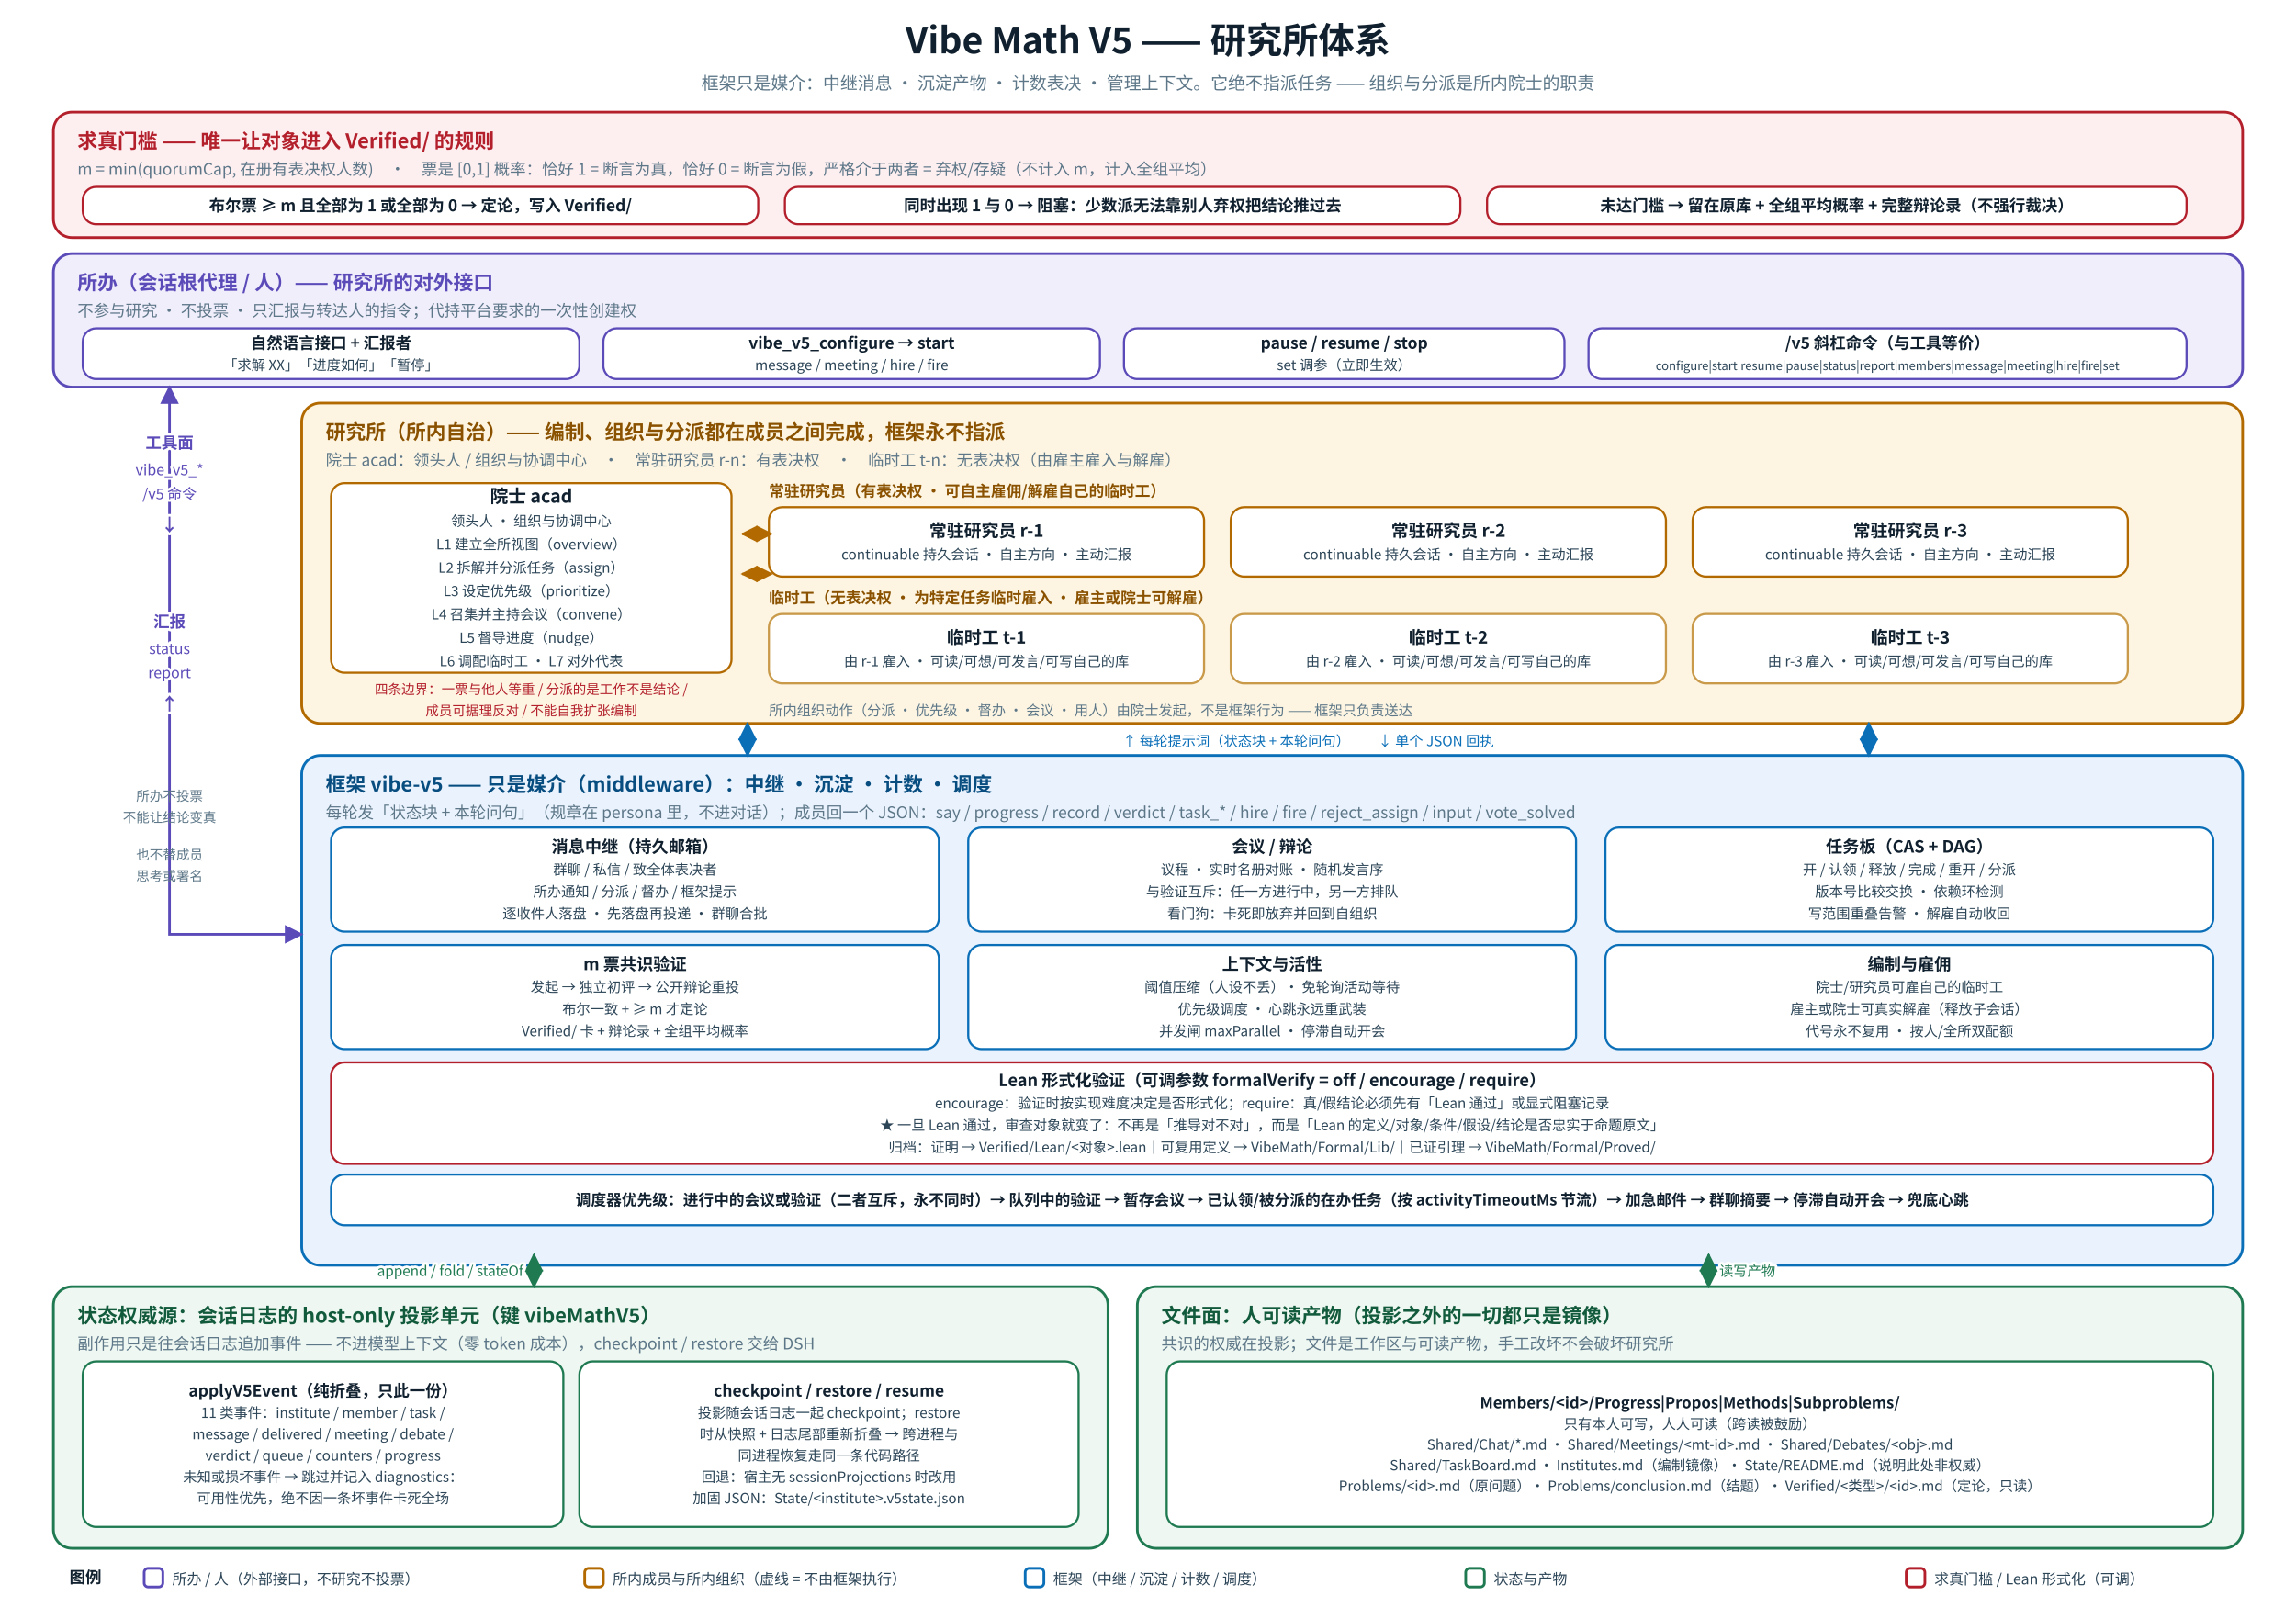
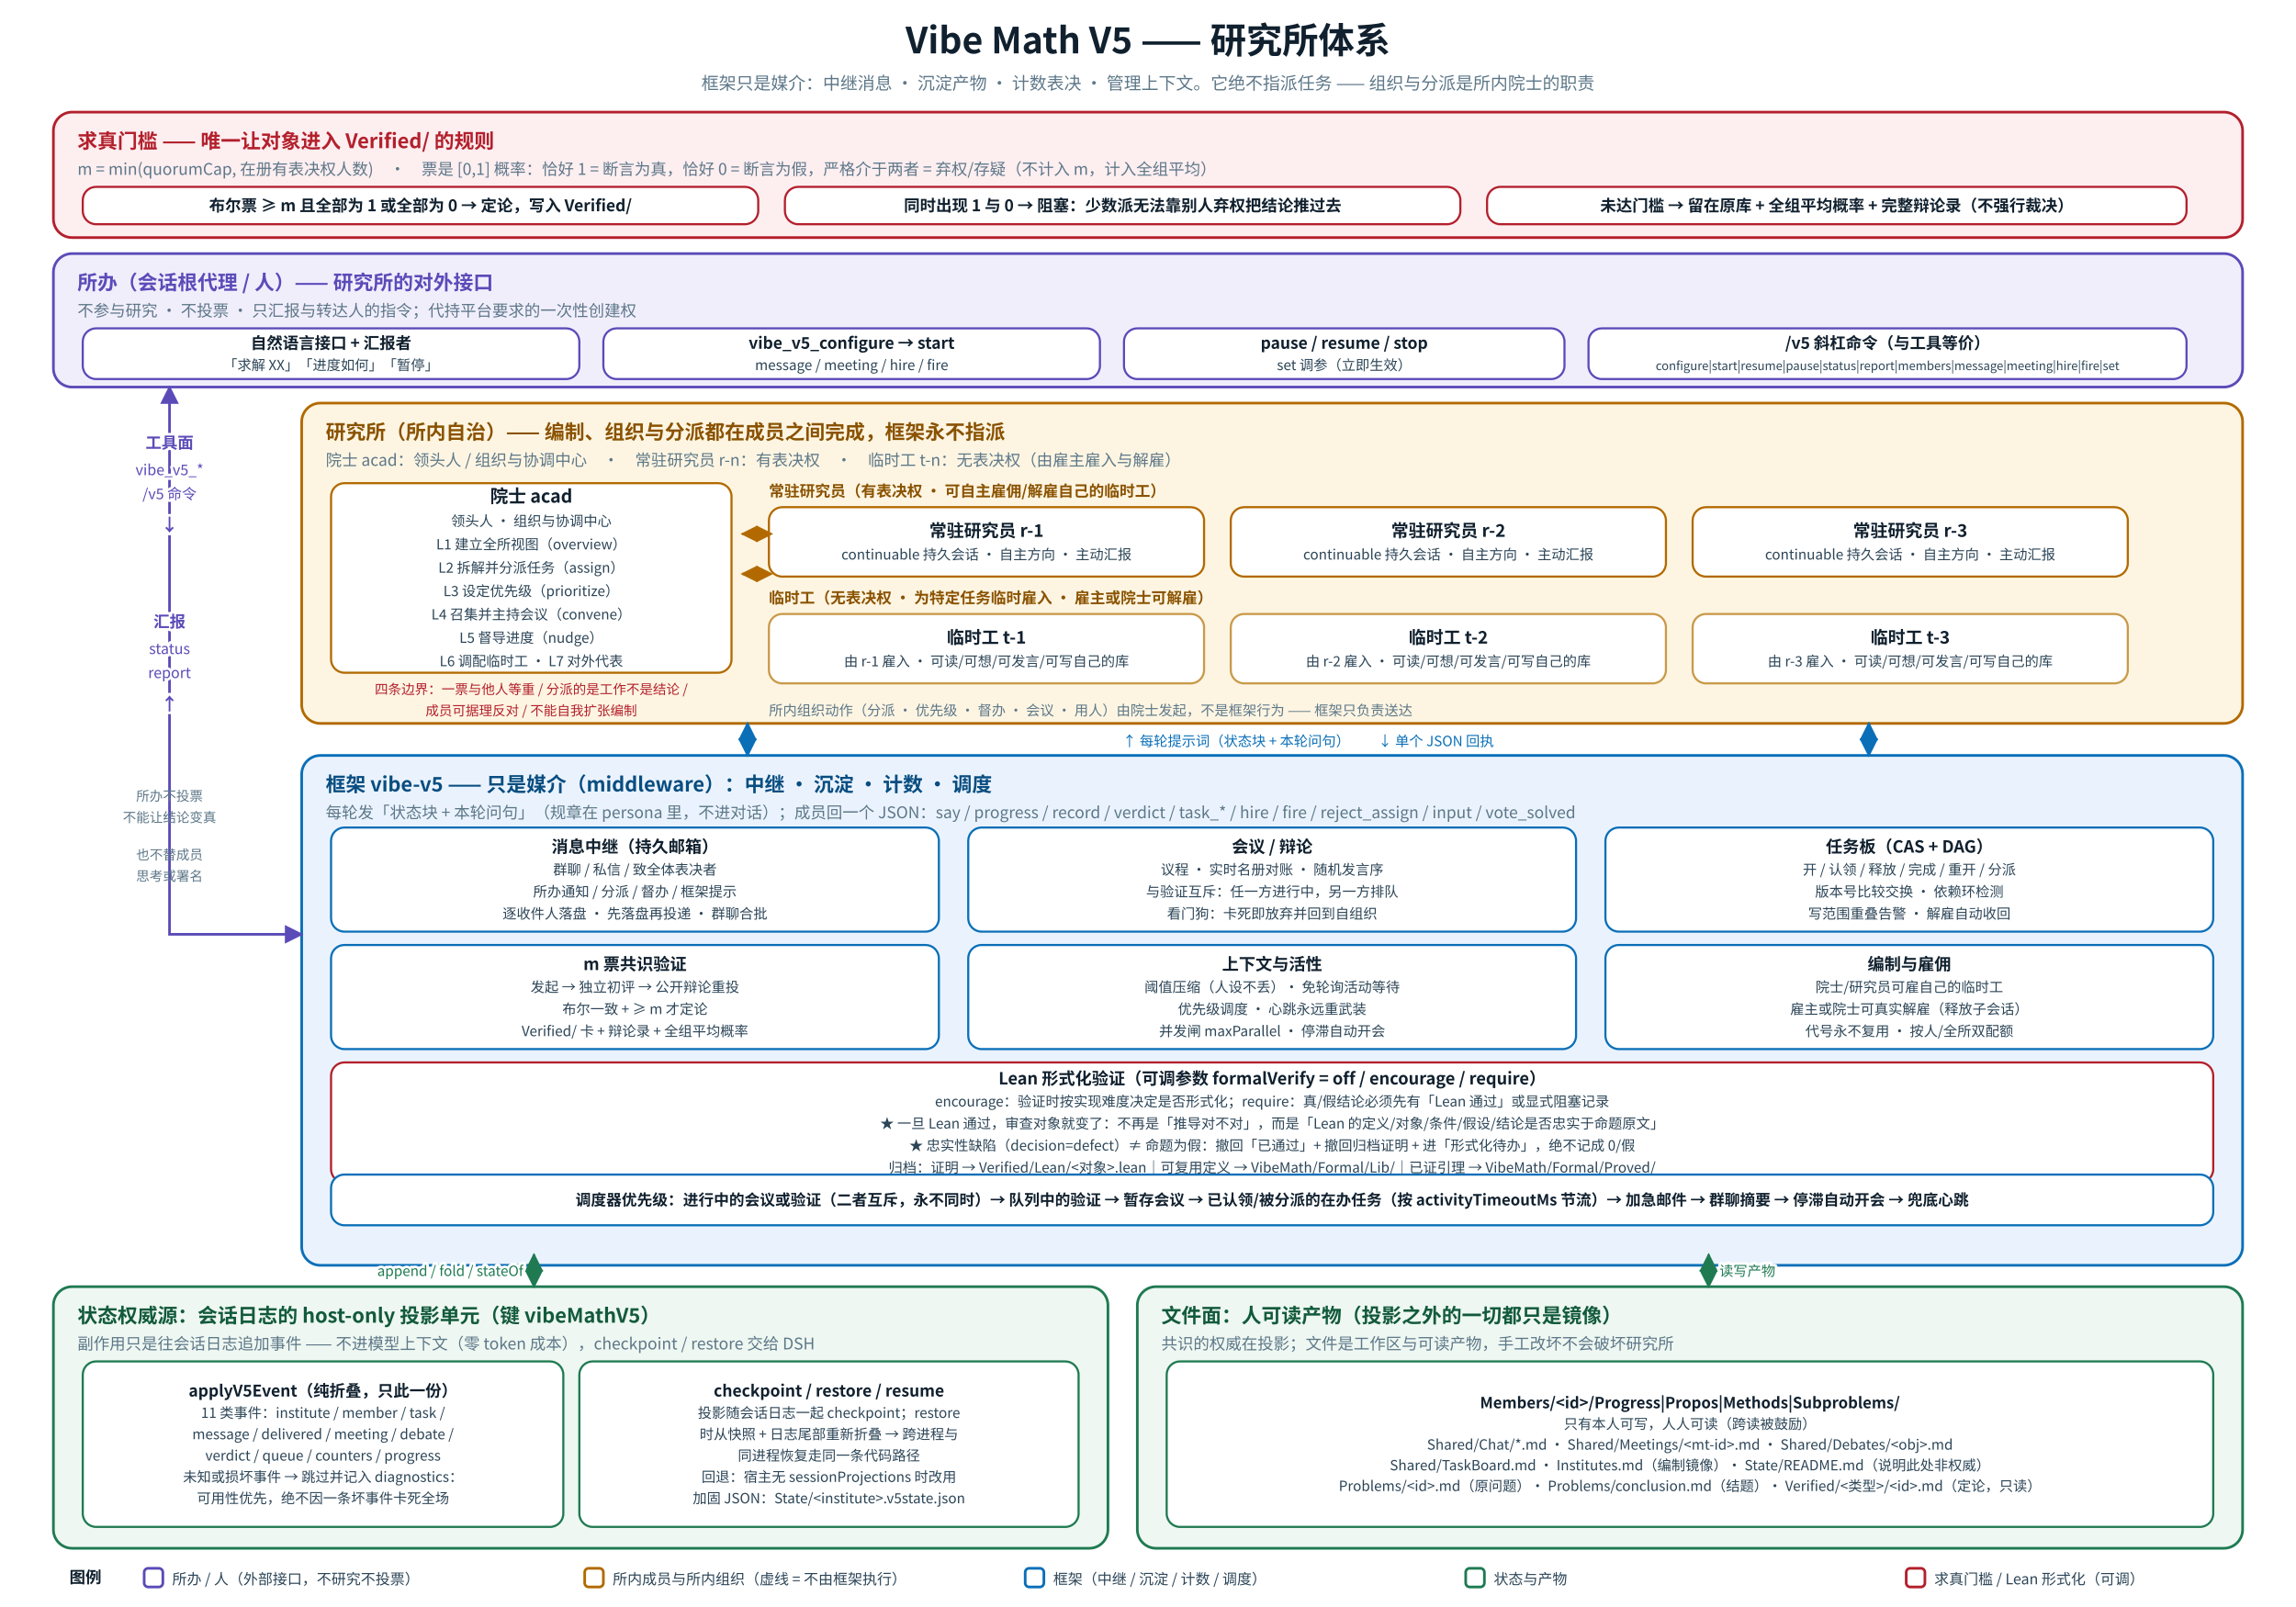
<svg xmlns="http://www.w3.org/2000/svg" viewBox="0 0 1720 1204" width="1720" height="1204" role="img" aria-label="Vibe Math V5 研究所架构图">
  <defs>
    <marker id="both" viewBox="0 0 10 10" refX="9" refY="5" markerWidth="7" markerHeight="7" orient="auto-start-reverse">
      <path d="M 0 0 L 10 5 L 0 10 z" fill="#7d93a3" />
    </marker>
    <marker id="bothHuman" viewBox="0 0 10 10" refX="9" refY="5" markerWidth="7" markerHeight="7" orient="auto-start-reverse">
      <path d="M 0 0 L 10 5 L 0 10 z" fill="#5b4bb8" />
    </marker>
    <marker id="bothFrame" viewBox="0 0 10 10" refX="9" refY="5" markerWidth="7" markerHeight="7" orient="auto-start-reverse">
      <path d="M 0 0 L 10 5 L 0 10 z" fill="#0b6fb8" />
    </marker>
    <marker id="bothData" viewBox="0 0 10 10" refX="9" refY="5" markerWidth="7" markerHeight="7" orient="auto-start-reverse">
      <path d="M 0 0 L 10 5 L 0 10 z" fill="#1f7a52" />
    </marker>
    <marker id="bothHouse" viewBox="0 0 10 10" refX="9" refY="5" markerWidth="7" markerHeight="7" orient="auto-start-reverse">
      <path d="M 0 0 L 10 5 L 0 10 z" fill="#b26a00" />
    </marker>
  </defs>
  <rect width="1720" height="1204" fill="#ffffff" />
  <g font-family="'Microsoft YaHei','PingFang SC','Hiragino Sans GB','Noto Sans CJK SC','Source Han Sans SC',sans-serif">
    <text x="860" y="40" font-size="27" font-weight="700" fill="#10202e" text-anchor="middle">Vibe Math V5 —— 研究所体系</text>
    <text x="860" y="67" font-size="13" font-weight="400" fill="#5d7788" text-anchor="middle">框架只是媒介：中继消息 · 沉淀产物 · 计数表决 · 管理上下文。它绝不指派任务 —— 组织与分派是所内院士的职责</text>
    <rect x="40" y="84" width="1640" height="94" rx="14" fill="#fdeef0" stroke="#b3202c" stroke-width="2" />
    <text x="58" y="111" font-size="15" font-weight="700" fill="#b3202c">求真门槛 —— 唯一让对象进入 Verified/ 的规则</text>
    <text x="58" y="131" font-size="12" fill="#5d7788">m = min(quorumCap, 在册有表决权人数)　·　票是 [0,1] 概率：恰好 1 = 断言为真，恰好 0 = 断言为假，严格介于两者 = 弃权/存疑（不计入 m，计入全组平均）</text>
    <rect x="62" y="140" width="506" height="28" rx="10" fill="#ffffff" stroke="#b3202c" stroke-width="1.6" />
    <text x="315" y="158.3" font-size="12" font-weight="700" fill="#10202e" text-anchor="middle">布尔票 ≥ m 且全部为 1 或全部为 0 → 定论，写入 Verified/</text>
    <rect x="588" y="140" width="506" height="28" rx="10" fill="#ffffff" stroke="#b3202c" stroke-width="1.6" />
    <text x="841" y="158.3" font-size="12" font-weight="700" fill="#10202e" text-anchor="middle">同时出现 1 与 0 → 阻塞：少数派无法靠别人弃权把结论推过去</text>
    <rect x="1114" y="140" width="524" height="28" rx="10" fill="#ffffff" stroke="#b3202c" stroke-width="1.6" />
    <text x="1376" y="158.3" font-size="12" font-weight="700" fill="#10202e" text-anchor="middle">未达门槛 → 留在原库 + 全组平均概率 + 完整辩论录（不强行裁决）</text>
    <rect x="40" y="190" width="1640" height="100" rx="14" fill="#f1eefc" stroke="#5b4bb8" stroke-width="2" />
    <text x="58" y="217" font-size="15" font-weight="700" fill="#5b4bb8">所办（会话根代理 / 人）—— 研究所的对外接口</text>
    <text x="58" y="237" font-size="12" fill="#5d7788">不参与研究 · 不投票 · 只汇报与转达人的指令；代持平台要求的一次性创建权</text>
    <rect x="62" y="246" width="372" height="38" rx="10" fill="#ffffff" stroke="#5b4bb8" stroke-width="1.6" />
    <text x="248" y="261.3" font-size="12" font-weight="700" fill="#10202e" text-anchor="middle">自然语言接口 + 汇报者</text>
    <text x="248" y="277.3" font-size="10.5" font-weight="400" fill="#2c4557" text-anchor="middle">「求解 XX」「进度如何」「暂停」</text>
    <rect x="452" y="246" width="372" height="38" rx="10" fill="#ffffff" stroke="#5b4bb8" stroke-width="1.6" />
    <text x="638" y="261.3" font-size="12" font-weight="700" fill="#10202e" text-anchor="middle">vibe_v5_configure → start</text>
    <text x="638" y="277.3" font-size="10.5" font-weight="400" fill="#2c4557" text-anchor="middle">message / meeting / hire / fire</text>
    <rect x="842" y="246" width="330" height="38" rx="10" fill="#ffffff" stroke="#5b4bb8" stroke-width="1.6" />
    <text x="1007" y="261.3" font-size="12" font-weight="700" fill="#10202e" text-anchor="middle">pause / resume / stop</text>
    <text x="1007" y="277.3" font-size="10.5" font-weight="400" fill="#2c4557" text-anchor="middle">set 调参（立即生效）</text>
    <rect x="1190" y="246" width="448" height="38" rx="10" fill="#ffffff" stroke="#5b4bb8" stroke-width="1.6" />
    <text x="1414" y="261.3" font-size="12" font-weight="700" fill="#10202e" text-anchor="middle">/v5 斜杠命令（与工具等价）</text>
    <text x="1414" y="277.3" font-size="9" font-weight="400" fill="#2c4557" text-anchor="middle">configure|start|resume|pause|status|report|members|message|meeting|hire|fire|set</text>
    <rect x="226" y="302" width="1454" height="240" rx="14" fill="#fdf5e2" stroke="#b26a00" stroke-width="2" />
    <text x="244" y="329" font-size="15" font-weight="700" fill="#8a5200">研究所（所内自治）—— 编制、组织与分派都在成员之间完成，框架永不指派</text>
    <text x="244" y="349" font-size="12" fill="#5d7788">院士 acad：领头人 / 组织与协调中心　·　常驻研究员 r-n：有表决权　·　临时工 t-n：无表决权（由雇主雇入与解雇）</text>
    <rect x="248" y="362" width="300" height="142" rx="10" fill="#ffffff" stroke="#b26a00" stroke-width="1.6" />
    <text x="398" y="376.6" font-size="13.5" font-weight="700" fill="#10202e" text-anchor="middle">院士 acad</text>
    <text x="398" y="394.1" font-size="10.5" font-weight="400" fill="#2c4557" text-anchor="middle">领头人 · 组织与协调中心</text>
    <text x="398" y="411.6" font-size="10.5" font-weight="400" fill="#2c4557" text-anchor="middle">L1 建立全所视图（overview）</text>
    <text x="398" y="429.1" font-size="10.5" font-weight="400" fill="#2c4557" text-anchor="middle">L2 拆解并分派任务（assign）</text>
    <text x="398" y="446.6" font-size="10.5" font-weight="400" fill="#2c4557" text-anchor="middle">L3 设定优先级（prioritize）</text>
    <text x="398" y="464.1" font-size="10.5" font-weight="400" fill="#2c4557" text-anchor="middle">L4 召集并主持会议（convene）</text>
    <text x="398" y="481.6" font-size="10.5" font-weight="400" fill="#2c4557" text-anchor="middle">L5 督导进度（nudge）</text>
    <text x="398" y="499.1" font-size="10.5" font-weight="400" fill="#2c4557" text-anchor="middle">L6 调配临时工 · L7 对外代表</text>
    <text x="398" y="520" font-size="10" font-weight="400" fill="#b3202c" text-anchor="middle">四条边界：一票与他人等重 / 分派的是工作不是结论 /</text>
    <text x="398" y="536" font-size="10" font-weight="400" fill="#b3202c" text-anchor="middle">成员可据理反对 / 不能自我扩张编制</text>
    <text x="576" y="372" font-size="11.5" font-weight="700" fill="#8a5200" text-anchor="start">常驻研究员（有表决权 · 可自主雇佣/解雇自己的临时工）</text>
    <rect x="576" y="380" width="326" height="52" rx="10" fill="#ffffff" stroke="#b26a00" stroke-width="1.6" />
    <text x="739" y="402.2" font-size="13" font-weight="700" fill="#10202e" text-anchor="middle">常驻研究员 r-1</text>
    <text x="739" y="419.2" font-size="10.5" font-weight="400" fill="#2c4557" text-anchor="middle">continuable 持久会话 · 自主方向 · 主动汇报</text>
    <rect x="922" y="380" width="326" height="52" rx="10" fill="#ffffff" stroke="#b26a00" stroke-width="1.6" />
    <text x="1085" y="402.2" font-size="13" font-weight="700" fill="#10202e" text-anchor="middle">常驻研究员 r-2</text>
    <text x="1085" y="419.2" font-size="10.5" font-weight="400" fill="#2c4557" text-anchor="middle">continuable 持久会话 · 自主方向 · 主动汇报</text>
    <rect x="1268" y="380" width="326" height="52" rx="10" fill="#ffffff" stroke="#b26a00" stroke-width="1.6" />
    <text x="1431" y="402.2" font-size="13" font-weight="700" fill="#10202e" text-anchor="middle">常驻研究员 r-3</text>
    <text x="1431" y="419.2" font-size="10.5" font-weight="400" fill="#2c4557" text-anchor="middle">continuable 持久会话 · 自主方向 · 主动汇报</text>
    <text x="576" y="452" font-size="11.5" font-weight="700" fill="#8a5200" text-anchor="start">临时工（无表决权 · 为特定任务临时雇入 · 雇主或院士可解雇）</text>
    <rect x="576" y="460" width="326" height="52" rx="10" fill="#ffffff" stroke="#c99a4a" stroke-width="1.6" />
    <text x="739" y="482.2" font-size="13" font-weight="700" fill="#10202e" text-anchor="middle">临时工 t-1</text>
    <text x="739" y="499.2" font-size="10.5" font-weight="400" fill="#2c4557" text-anchor="middle">由 r-1 雇入 · 可读/可想/可发言/可写自己的库</text>
    <rect x="922" y="460" width="326" height="52" rx="10" fill="#ffffff" stroke="#c99a4a" stroke-width="1.6" />
    <text x="1085" y="482.2" font-size="13" font-weight="700" fill="#10202e" text-anchor="middle">临时工 t-2</text>
    <text x="1085" y="499.2" font-size="10.5" font-weight="400" fill="#2c4557" text-anchor="middle">由 r-2 雇入 · 可读/可想/可发言/可写自己的库</text>
    <rect x="1268" y="460" width="326" height="52" rx="10" fill="#ffffff" stroke="#c99a4a" stroke-width="1.6" />
    <text x="1431" y="482.2" font-size="13" font-weight="700" fill="#10202e" text-anchor="middle">临时工 t-3</text>
    <text x="1431" y="499.2" font-size="10.5" font-weight="400" fill="#2c4557" text-anchor="middle">由 r-3 雇入 · 可读/可想/可发言/可写自己的库</text>
    <text x="576" y="536" font-size="10.5" font-weight="400" fill="#5d7788" text-anchor="start">所内组织动作（分派 · 优先级 · 督办 · 会议 · 用人）由院士发起，不是框架行为 —— 框架只负责送达</text>
    <rect x="226" y="566" width="1454" height="382" rx="14" fill="#eaf3fd" stroke="#0b6fb8" stroke-width="2" />
    <text x="244" y="593" font-size="15" font-weight="700" fill="#084d80">框架 vibe-v5 —— 只是媒介（middleware）：中继 · 沉淀 · 计数 · 调度</text>
    <text x="244" y="613" font-size="12" fill="#5d7788">每轮发「状态块 + 本轮问句」（规章在 persona 里，不进对话）；成员回一个 JSON：say / progress / record / verdict / task_* / hire / fire / reject_assign / input / vote_solved</text>
    <rect x="248" y="620" width="455.333" height="78" rx="10" fill="#ffffff" stroke="#0b6fb8" stroke-width="1.6" />
    <text x="475.667" y="638.8" font-size="12.5" font-weight="700" fill="#10202e" text-anchor="middle">消息中继（持久邮箱）</text>
    <text x="475.667" y="655.3" font-size="10.5" font-weight="400" fill="#2c4557" text-anchor="middle">群聊 / 私信 / 致全体表决者</text>
    <text x="475.667" y="671.8" font-size="10.5" font-weight="400" fill="#2c4557" text-anchor="middle">所办通知 / 分派 / 督办 / 框架提示</text>
    <text x="475.667" y="688.3" font-size="10.5" font-weight="400" fill="#2c4557" text-anchor="middle">逐收件人落盘 · 先落盘再投递 · 群聊合批</text>
    <rect x="725.333" y="620" width="455.333" height="78" rx="10" fill="#ffffff" stroke="#0b6fb8" stroke-width="1.6" />
    <text x="953" y="638.8" font-size="12.5" font-weight="700" fill="#10202e" text-anchor="middle">会议 / 辩论</text>
    <text x="953" y="655.3" font-size="10.5" font-weight="400" fill="#2c4557" text-anchor="middle">议程 · 实时名册对账 · 随机发言序</text>
    <text x="953" y="671.8" font-size="10.5" font-weight="400" fill="#2c4557" text-anchor="middle">与验证互斥：任一方进行中，另一方排队</text>
    <text x="953" y="688.3" font-size="10.5" font-weight="400" fill="#2c4557" text-anchor="middle">看门狗：卡死即放弃并回到自组织</text>
    <rect x="1202.667" y="620" width="455.333" height="78" rx="10" fill="#ffffff" stroke="#0b6fb8" stroke-width="1.6" />
    <text x="1430.333" y="638.8" font-size="12.5" font-weight="700" fill="#10202e" text-anchor="middle">任务板（CAS + DAG）</text>
    <text x="1430.333" y="655.3" font-size="10.5" font-weight="400" fill="#2c4557" text-anchor="middle">开 / 认领 / 释放 / 完成 / 重开 / 分派</text>
    <text x="1430.333" y="671.8" font-size="10.5" font-weight="400" fill="#2c4557" text-anchor="middle">版本号比较交换 · 依赖环检测</text>
    <text x="1430.333" y="688.3" font-size="10.5" font-weight="400" fill="#2c4557" text-anchor="middle">写范围重叠告警 · 解雇自动收回</text>
    <rect x="248" y="708" width="455.333" height="78" rx="10" fill="#ffffff" stroke="#0b6fb8" stroke-width="1.6" />
    <text x="475.667" y="726.8" font-size="12.5" font-weight="700" fill="#10202e" text-anchor="middle">m 票共识验证</text>
    <text x="475.667" y="743.3" font-size="10.5" font-weight="400" fill="#2c4557" text-anchor="middle">发起 → 独立初评 → 公开辩论重投</text>
    <text x="475.667" y="759.8" font-size="10.5" font-weight="400" fill="#2c4557" text-anchor="middle">布尔一致 + ≥ m 才定论</text>
    <text x="475.667" y="776.3" font-size="10.5" font-weight="400" fill="#2c4557" text-anchor="middle">Verified/ 卡 + 辩论录 + 全组平均概率</text>
    <rect x="725.333" y="708" width="455.333" height="78" rx="10" fill="#ffffff" stroke="#0b6fb8" stroke-width="1.6" />
    <text x="953" y="726.8" font-size="12.5" font-weight="700" fill="#10202e" text-anchor="middle">上下文与活性</text>
    <text x="953" y="743.3" font-size="10.5" font-weight="400" fill="#2c4557" text-anchor="middle">阈值压缩（人设不丢）· 免轮询活动等待</text>
    <text x="953" y="759.8" font-size="10.5" font-weight="400" fill="#2c4557" text-anchor="middle">优先级调度 · 心跳永远重武装</text>
    <text x="953" y="776.3" font-size="10.5" font-weight="400" fill="#2c4557" text-anchor="middle">并发闸 maxParallel · 停滞自动开会</text>
    <rect x="1202.667" y="708" width="455.333" height="78" rx="10" fill="#ffffff" stroke="#0b6fb8" stroke-width="1.6" />
    <text x="1430.333" y="726.8" font-size="12.5" font-weight="700" fill="#10202e" text-anchor="middle">编制与雇佣</text>
    <text x="1430.333" y="743.3" font-size="10.5" font-weight="400" fill="#2c4557" text-anchor="middle">院士/研究员可雇自己的临时工</text>
    <text x="1430.333" y="759.8" font-size="10.5" font-weight="400" fill="#2c4557" text-anchor="middle">雇主或院士可真实解雇（释放子会话）</text>
    <text x="1430.333" y="776.3" font-size="10.5" font-weight="400" fill="#2c4557" text-anchor="middle">代号永不复用 · 按人/全所双配额</text>
-     <rect x="248" y="796" width="1410" height="76" rx="10" fill="#ffffff" stroke="#b3202c" stroke-width="1.6" />
-     <text x="953" y="813.8" font-size="12.5" font-weight="700" fill="#10202e" text-anchor="middle">Lean 形式化验证（可调参数 formalVerify = off / encourage / require）</text>
-     <text x="953" y="830.3" font-size="10.5" font-weight="400" fill="#2c4557" text-anchor="middle">encourage：验证时按实现难度决定是否形式化；require：真/假结论必须先有「Lean 通过」或显式阻塞记录</text>
-     <text x="953" y="846.8" font-size="10.5" font-weight="400" fill="#2c4557" text-anchor="middle">★ 一旦 Lean 通过，审查对象就变了：不再是「推导对不对」，而是「Lean 的定义/对象/条件/假设/结论是否忠实于命题原文」</text>
-     <text x="953" y="863.3" font-size="10.5" font-weight="400" fill="#2c4557" text-anchor="middle">归档：证明 → Verified/Lean/&lt;对象&gt;.lean｜可复用定义 → VibeMath/Formal/Lib/｜已证引理 → VibeMath/Formal/Proved/</text>
+     <rect x="248" y="796" width="1410" height="90" rx="10" fill="#ffffff" stroke="#b3202c" stroke-width="1.6" />
+     <text x="953" y="812.5" font-size="12.5" font-weight="700" fill="#10202e" text-anchor="middle">Lean 形式化验证（可调参数 formalVerify = off / encourage / require）</text>
+     <text x="953" y="829.0" font-size="10.5" font-weight="400" fill="#2c4557" text-anchor="middle">encourage：验证时按实现难度决定是否形式化；require：真/假结论必须先有「Lean 通过」或显式阻塞记录</text>
+     <text x="953" y="845.5" font-size="10.5" font-weight="400" fill="#2c4557" text-anchor="middle">★ 一旦 Lean 通过，审查对象就变了：不再是「推导对不对」，而是「Lean 的定义/对象/条件/假设/结论是否忠实于命题原文」</text>
+     <text x="953" y="862.0" font-size="10.5" font-weight="400" fill="#2c4557" text-anchor="middle">★ 忠实性缺陷（decision=defect）≠ 命题为假：撤回「已通过」+ 撤回归档证明 + 进「形式化待办」，绝不记成 0/假</text>
+     <text x="953" y="878.5" font-size="10.5" font-weight="400" fill="#2c4557" text-anchor="middle">归档：证明 → Verified/Lean/&lt;对象&gt;.lean｜可复用定义 → VibeMath/Formal/Lib/｜已证引理 → VibeMath/Formal/Proved/</text>
    <rect x="248" y="880" width="1410" height="38" rx="10" fill="#ffffff" stroke="#0b6fb8" stroke-width="1.6" />
    <text x="953" y="903.1" font-size="11.5" font-weight="700" fill="#10202e" text-anchor="middle">调度器优先级：进行中的会议或验证（二者互斥，永不同时）→ 队列中的验证 → 暂存会议 → 已认领/被分派的在办任务（按 activityTimeoutMs 节流）→ 加急邮件 → 群聊摘要 → 停滞自动开会 → 兜底心跳</text>
    <rect x="40" y="964" width="790" height="196" rx="14" fill="#eef7f1" stroke="#1f7a52" stroke-width="2" />
    <text x="58" y="991" font-size="15" font-weight="700" fill="#125a3c">状态权威源：会话日志的 host-only 投影单元（键 vibeMathV5）</text>
    <text x="58" y="1011" font-size="12" fill="#5d7788">副作用只是往会话日志追加事件 —— 不进模型上下文（零 token 成本），checkpoint / restore 交给 DSH</text>
    <rect x="62" y="1020" width="360" height="124" rx="10" fill="#ffffff" stroke="#1f7a52" stroke-width="1.6" />
    <text x="242" y="1046.3" font-size="12" font-weight="700" fill="#10202e" text-anchor="middle">applyV5Event（纯折叠，只此一份）</text>
    <text x="242" y="1062.3" font-size="10.5" font-weight="400" fill="#2c4557" text-anchor="middle">11 类事件：institute / member / task /</text>
    <text x="242" y="1078.3" font-size="10.5" font-weight="400" fill="#2c4557" text-anchor="middle">message / delivered / meeting / debate /</text>
    <text x="242" y="1094.3" font-size="10.5" font-weight="400" fill="#2c4557" text-anchor="middle">verdict / queue / counters / progress</text>
    <text x="242" y="1110.3" font-size="10.5" font-weight="400" fill="#2c4557" text-anchor="middle">未知或损坏事件 → 跳过并记入 diagnostics：</text>
    <text x="242" y="1126.3" font-size="10.5" font-weight="400" fill="#2c4557" text-anchor="middle">可用性优先，绝不因一条坏事件卡死全场</text>
    <rect x="434" y="1020" width="374" height="124" rx="10" fill="#ffffff" stroke="#1f7a52" stroke-width="1.6" />
    <text x="621" y="1046.3" font-size="12" font-weight="700" fill="#10202e" text-anchor="middle">checkpoint / restore / resume</text>
    <text x="621" y="1062.3" font-size="10.5" font-weight="400" fill="#2c4557" text-anchor="middle">投影随会话日志一起 checkpoint；restore</text>
    <text x="621" y="1078.3" font-size="10.5" font-weight="400" fill="#2c4557" text-anchor="middle">时从快照 + 日志尾部重新折叠 → 跨进程与</text>
    <text x="621" y="1094.3" font-size="10.5" font-weight="400" fill="#2c4557" text-anchor="middle">同进程恢复走同一条代码路径</text>
    <text x="621" y="1110.3" font-size="10.5" font-weight="400" fill="#2c4557" text-anchor="middle">回退：宿主无 sessionProjections 时改用</text>
    <text x="621" y="1126.3" font-size="10.5" font-weight="400" fill="#2c4557" text-anchor="middle">加固 JSON：State/&lt;institute&gt;.v5state.json</text>
    <rect x="852" y="964" width="828" height="196" rx="14" fill="#eef7f1" stroke="#1f7a52" stroke-width="2" />
    <text x="870" y="991" font-size="15" font-weight="700" fill="#125a3c">文件面：人可读产物（投影之外的一切都只是镜像）</text>
    <text x="870" y="1011" font-size="12" fill="#5d7788">共识的权威在投影；文件是工作区与可读产物，手工改坏不会破坏研究所</text>
    <rect x="874" y="1020" width="784" height="124" rx="10" fill="#ffffff" stroke="#1f7a52" stroke-width="1.6" />
    <text x="1266" y="1055.1" font-size="11.5" font-weight="700" fill="#10202e" text-anchor="middle">Members/&lt;id&gt;/Progress|Propos|Methods|Subproblems/</text>
    <text x="1266" y="1070.6" font-size="10.5" font-weight="400" fill="#2c4557" text-anchor="middle">只有本人可写，人人可读（跨读被鼓励）</text>
    <text x="1266" y="1086.1" font-size="10.5" font-weight="400" fill="#2c4557" text-anchor="middle">Shared/Chat/*.md · Shared/Meetings/&lt;mt-id&gt;.md · Shared/Debates/&lt;obj&gt;.md</text>
    <text x="1266" y="1101.6" font-size="10.5" font-weight="400" fill="#2c4557" text-anchor="middle">Shared/TaskBoard.md · Institutes.md（编制镜像）· State/README.md（说明此处非权威）</text>
    <text x="1266" y="1117.1" font-size="10.5" font-weight="400" fill="#2c4557" text-anchor="middle">Problems/&lt;id&gt;.md（原问题）· Problems/conclusion.md（结题）· Verified/&lt;类型&gt;/&lt;id&gt;.md（定论，只读）</text>
    <path d="M 127 290 L 127 700 L 226 700" fill="none" stroke="#5b4bb8" stroke-width="2" marker-start="url(#bothHuman)" marker-end="url(#bothHuman)" />
    <text x="127" y="336" font-size="12" font-weight="700" fill="#5b4bb8" text-anchor="middle" paint-order="stroke" stroke="#ffffff" stroke-width="4" stroke-linejoin="round">工具面</text>
    <text x="127" y="356" font-size="11" font-weight="400" fill="#5b4bb8" text-anchor="middle" paint-order="stroke" stroke="#ffffff" stroke-width="4" stroke-linejoin="round">vibe_v5_*</text>
    <text x="127" y="374" font-size="11" font-weight="400" fill="#5b4bb8" text-anchor="middle" paint-order="stroke" stroke="#ffffff" stroke-width="4" stroke-linejoin="round">/v5 命令</text>
    <text x="127" y="398" font-size="13" font-weight="700" fill="#5b4bb8" text-anchor="middle" paint-order="stroke" stroke="#ffffff" stroke-width="4" stroke-linejoin="round">↓</text>
    <text x="127" y="470" font-size="12" font-weight="700" fill="#5b4bb8" text-anchor="middle" paint-order="stroke" stroke="#ffffff" stroke-width="4" stroke-linejoin="round">汇报</text>
    <text x="127" y="490" font-size="11" font-weight="400" fill="#5b4bb8" text-anchor="middle" paint-order="stroke" stroke="#ffffff" stroke-width="4" stroke-linejoin="round">status</text>
    <text x="127" y="508" font-size="11" font-weight="400" fill="#5b4bb8" text-anchor="middle" paint-order="stroke" stroke="#ffffff" stroke-width="4" stroke-linejoin="round">report</text>
    <text x="127" y="532" font-size="13" font-weight="700" fill="#5b4bb8" text-anchor="middle" paint-order="stroke" stroke="#ffffff" stroke-width="4" stroke-linejoin="round">↑</text>
    <text x="127" y="600" font-size="10" font-weight="400" fill="#5d7788" text-anchor="middle">所办不投票</text>
    <text x="127" y="616" font-size="10" font-weight="400" fill="#5d7788" text-anchor="middle">不能让结论变真</text>
    <text x="127" y="644" font-size="10" font-weight="400" fill="#5d7788" text-anchor="middle">也不替成员</text>
    <text x="127" y="660" font-size="10" font-weight="400" fill="#5d7788" text-anchor="middle">思考或署名</text>
    <line x1="560" y1="542" x2="560" y2="566" stroke="#0b6fb8" stroke-width="2" marker-start="url(#bothFrame)" marker-end="url(#bothFrame)" />
    <line x1="1400" y1="542" x2="1400" y2="566" stroke="#0b6fb8" stroke-width="2" marker-start="url(#bothFrame)" marker-end="url(#bothFrame)" />
    <text x="980" y="559" font-size="10.5" font-weight="400" fill="#0b6fb8" text-anchor="middle" paint-order="stroke" stroke="#ffffff" stroke-width="4" stroke-linejoin="round">↑ 每轮提示词（状态块 + 本轮问句）　　↓ 单个 JSON 回执</text>
    <line x1="556" y1="400" x2="578" y2="400" stroke="#b26a00" stroke-width="1.8" stroke-dasharray="7 5" marker-start="url(#bothHouse)" marker-end="url(#bothHouse)" />
    <line x1="556" y1="430" x2="578" y2="430" stroke="#b26a00" stroke-width="1.8" stroke-dasharray="7 5" marker-start="url(#bothHouse)" marker-end="url(#bothHouse)" />
    <line x1="400" y1="940" x2="400" y2="964" stroke="#1f7a52" stroke-width="2" marker-start="url(#bothData)" marker-end="url(#bothData)" />
    <text x="392" y="956" font-size="10.5" font-weight="400" fill="#1f7a52" text-anchor="end" paint-order="stroke" stroke="#ffffff" stroke-width="4" stroke-linejoin="round">append / fold / stateOf</text>
    <line x1="1280" y1="940" x2="1280" y2="964" stroke="#1f7a52" stroke-width="2" marker-start="url(#bothData)" marker-end="url(#bothData)" />
    <text x="1288" y="956" font-size="10.5" font-weight="400" fill="#1f7a52" text-anchor="start" paint-order="stroke" stroke="#ffffff" stroke-width="4" stroke-linejoin="round">读写产物</text>
    <text x="52" y="1186" font-size="12" font-weight="700" fill="#10202e" text-anchor="start">图例</text>
    <rect x="108" y="1175" width="14" height="14" rx="3" fill="#ffffff" stroke="#5b4bb8" stroke-width="2" />
    <text x="129" y="1187" font-size="11" font-weight="400" fill="#2c4557" text-anchor="start">所办 / 人（外部接口，不研究不投票）</text>
    <rect x="438" y="1175" width="14" height="14" rx="3" fill="#ffffff" stroke="#b26a00" stroke-width="2" />
    <text x="459" y="1187" font-size="11" font-weight="400" fill="#2c4557" text-anchor="start">所内成员与所内组织（虚线 = 不由框架执行）</text>
    <rect x="768" y="1175" width="14" height="14" rx="3" fill="#ffffff" stroke="#0b6fb8" stroke-width="2" />
    <text x="789" y="1187" font-size="11" font-weight="400" fill="#2c4557" text-anchor="start">框架（中继 / 沉淀 / 计数 / 调度）</text>
    <rect x="1098" y="1175" width="14" height="14" rx="3" fill="#ffffff" stroke="#1f7a52" stroke-width="2" />
    <text x="1119" y="1187" font-size="11" font-weight="400" fill="#2c4557" text-anchor="start">状态与产物</text>
    <rect x="1428" y="1175" width="14" height="14" rx="3" fill="#ffffff" stroke="#b3202c" stroke-width="2" />
    <text x="1449" y="1187" font-size="11" font-weight="400" fill="#2c4557" text-anchor="start">求真门槛 / Lean 形式化（可调）</text>
  </g>
</svg>
